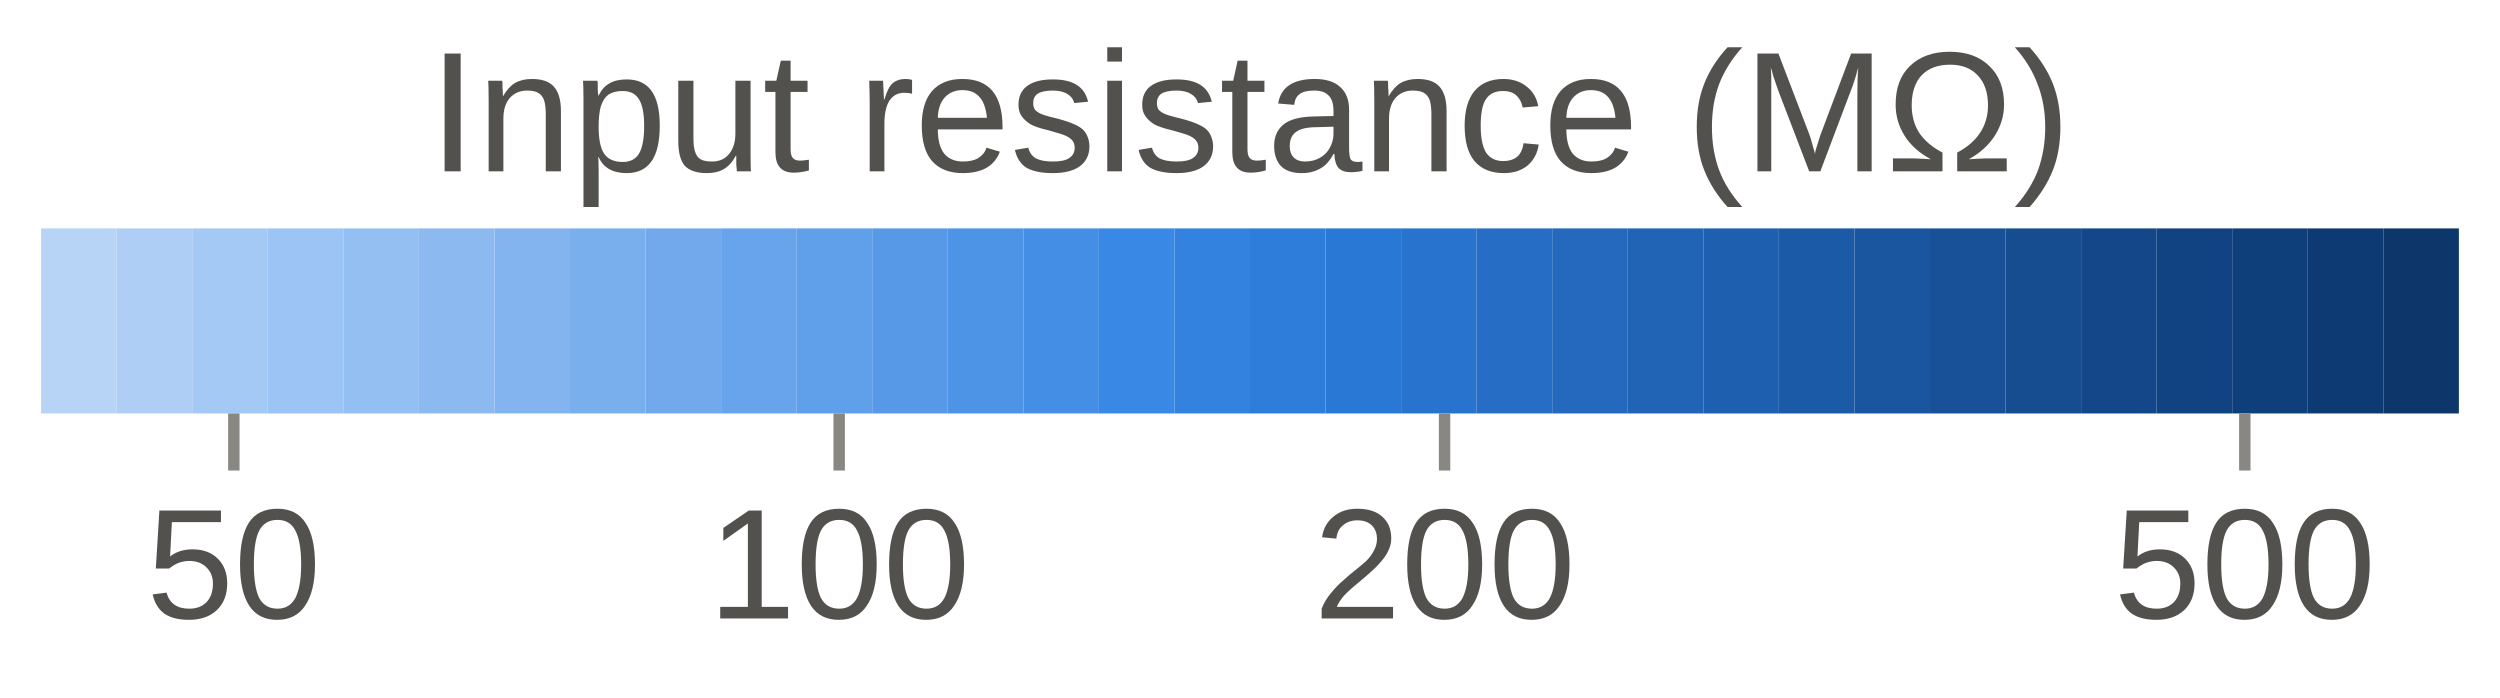
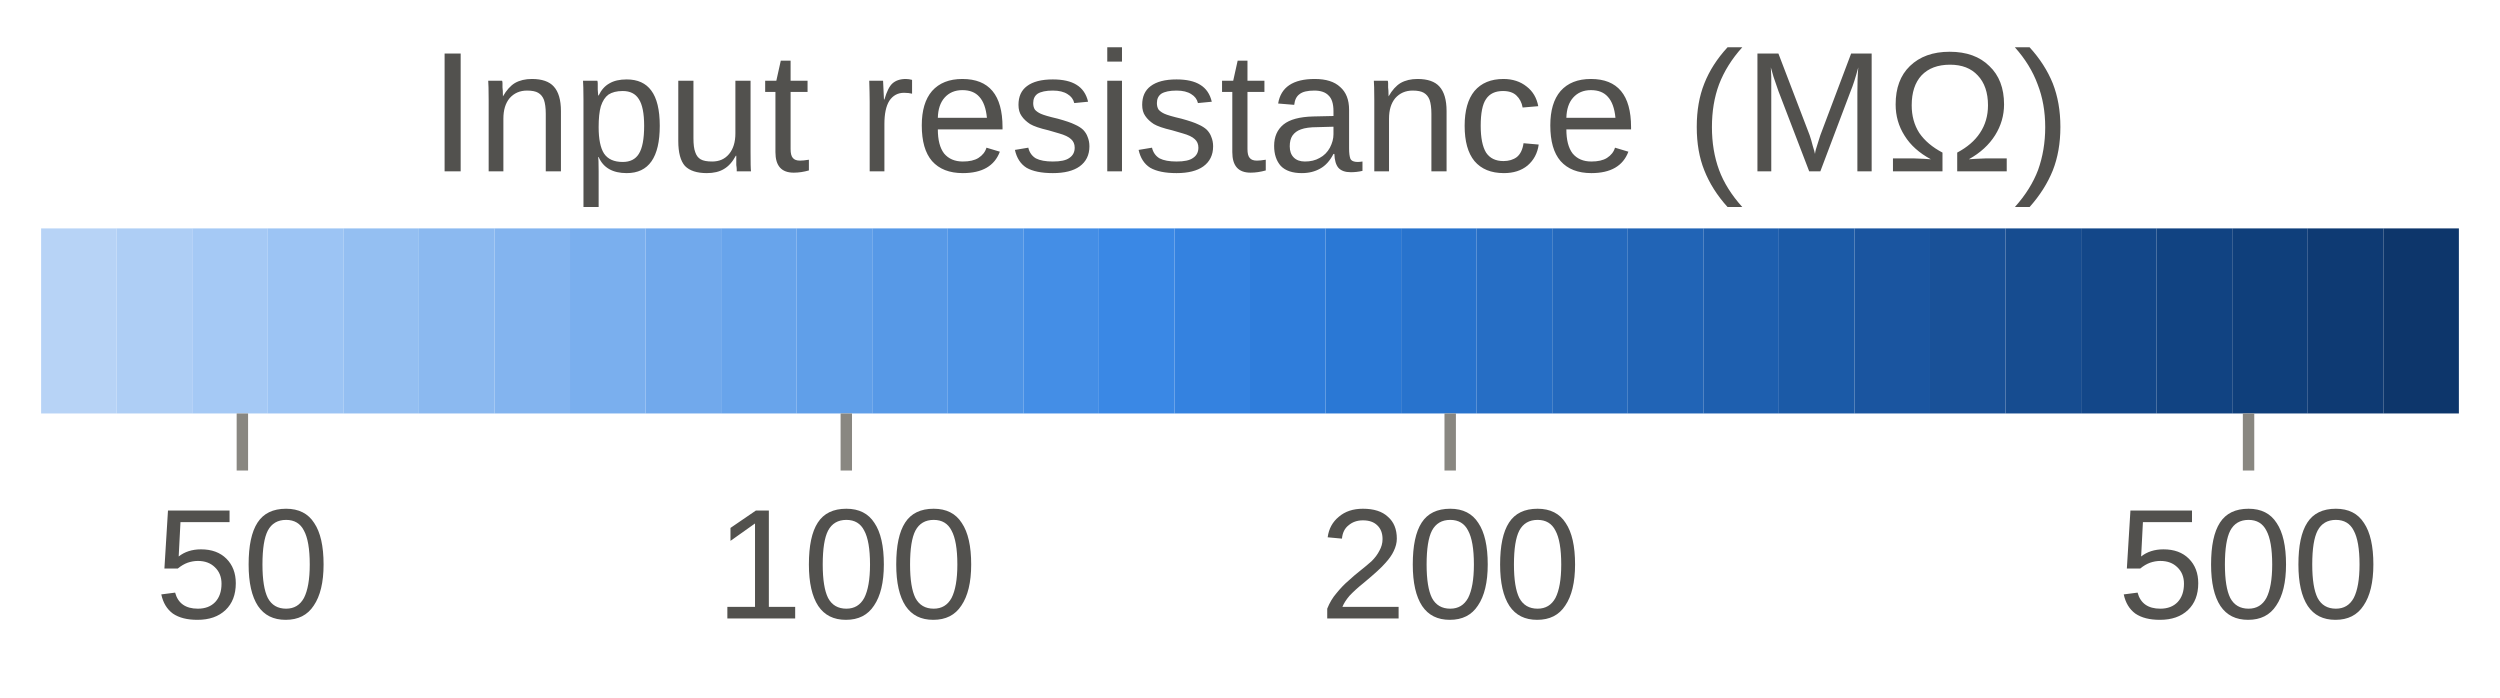
<svg xmlns="http://www.w3.org/2000/svg" xmlns:xlink="http://www.w3.org/1999/xlink" width="87.552pt" height="24.419pt" viewBox="0 0 87.552 24.419" version="1.1">
  <defs>
    <style type="text/css">*{stroke-linejoin: round; stroke-linecap: butt}</style>
  </defs>
  <g id="figure_1">
    <g id="patch_1">
      <path d="M -0 24.419  L 87.552 24.419  L 87.552 0  L -0 0  L -0 24.419  z " style="fill: none" />
    </g>
    <g id="axes_1">
      <g id="patch_2">
        <path d="M 1.44 14.479  L 86.112 14.479  L 86.112 7.999  L 1.44 7.999  L 1.44 14.479  z " style="fill: none" />
      </g>
      <g id="QuadMesh_1">
-         <path d="M 1.44 14.479  L 1.44 7.999  L 4.086 7.999  L 4.086 14.479  L 1.44 14.479  " clip-path="url(#p46671c6878)" style="fill: #b7d3f6" />
-         <path d="M 4.086 14.479  L 4.086 7.999  L 6.732 7.999  L 6.732 14.479  L 4.086 14.479  " clip-path="url(#p46671c6878)" style="fill: #aecef5" />
-         <path d="M 6.732 14.479  L 6.732 7.999  L 9.378 7.999  L 9.378 14.479  L 6.732 14.479  " clip-path="url(#p46671c6878)" style="fill: #a5c9f5" />
-         <path d="M 9.378 14.479  L 9.378 7.999  L 12.024 7.999  L 12.024 14.479  L 9.378 14.479  " clip-path="url(#p46671c6878)" style="fill: #9cc4f4" />
-         <path d="M 12.024 14.479  L 12.024 7.999  L 14.67 7.999  L 14.67 14.479  L 12.024 14.479  " clip-path="url(#p46671c6878)" style="fill: #94bff2" />
-         <path d="M 14.67 14.479  L 14.67 7.999  L 17.316 7.999  L 17.316 14.479  L 14.67 14.479  " clip-path="url(#p46671c6878)" style="fill: #8bb9f0" />
-         <path d="M 17.316 14.479  L 17.316 7.999  L 19.962 7.999  L 19.962 14.479  L 17.316 14.479  " clip-path="url(#p46671c6878)" style="fill: #83b4ef" />
-         <path d="M 19.962 14.479  L 19.962 7.999  L 22.608 7.999  L 22.608 14.479  L 19.962 14.479  " clip-path="url(#p46671c6878)" style="fill: #7aafee" />
-         <path d="M 22.608 14.479  L 22.608 7.999  L 25.254 7.999  L 25.254 14.479  L 22.608 14.479  " clip-path="url(#p46671c6878)" style="fill: #71a9ec" />
-         <path d="M 25.254 14.479  L 25.254 7.999  L 27.9 7.999  L 27.9 14.479  L 25.254 14.479  " clip-path="url(#p46671c6878)" style="fill: #68a4eb" />
-         <path d="M 27.9 14.479  L 27.9 7.999  L 30.546 7.999  L 30.546 14.479  L 27.9 14.479  " clip-path="url(#p46671c6878)" style="fill: #609fe9" />
-         <path d="M 30.546 14.479  L 30.546 7.999  L 33.192 7.999  L 33.192 14.479  L 30.546 14.479  " clip-path="url(#p46671c6878)" style="fill: #5799e7" />
-         <path d="M 33.192 14.479  L 33.192 7.999  L 35.838 7.999  L 35.838 14.479  L 33.192 14.479  " clip-path="url(#p46671c6878)" style="fill: #4e94e6" />
-         <path d="M 35.838 14.479  L 35.838 7.999  L 38.484 7.999  L 38.484 14.479  L 35.838 14.479  " clip-path="url(#p46671c6878)" style="fill: #448ee6" />
-         <path d="M 38.484 14.479  L 38.484 7.999  L 41.13 7.999  L 41.13 14.479  L 38.484 14.479  " clip-path="url(#p46671c6878)" style="fill: #3a88e5" />
-         <path d="M 41.13 14.479  L 41.13 7.999  L 43.776 7.999  L 43.776 14.479  L 41.13 14.479  " clip-path="url(#p46671c6878)" style="fill: #3482e0" />
-         <path d="M 43.776 14.479  L 43.776 7.999  L 46.422 7.999  L 46.422 14.479  L 43.776 14.479  " clip-path="url(#p46671c6878)" style="fill: #2f7ddb" />
-         <path d="M 46.422 14.479  L 46.422 7.999  L 49.068 7.999  L 49.068 14.479  L 46.422 14.479  " clip-path="url(#p46671c6878)" style="fill: #2a78d5" />
-         <path d="M 49.068 14.479  L 49.068 7.999  L 51.714 7.999  L 51.714 14.479  L 49.068 14.479  " clip-path="url(#p46671c6878)" style="fill: #2873cd" />
-         <path d="M 51.714 14.479  L 51.714 7.999  L 54.36 7.999  L 54.36 14.479  L 51.714 14.479  " clip-path="url(#p46671c6878)" style="fill: #266ec5" />
-         <path d="M 54.36 14.479  L 54.36 7.999  L 57.006 7.999  L 57.006 14.479  L 54.36 14.479  " clip-path="url(#p46671c6878)" style="fill: #2469bd" />
-         <path d="M 57.006 14.479  L 57.006 7.999  L 59.652 7.999  L 59.652 14.479  L 57.006 14.479  " clip-path="url(#p46671c6878)" style="fill: #2164b6" />
-         <path d="M 59.652 14.479  L 59.652 7.999  L 62.298 7.999  L 62.298 14.479  L 59.652 14.479  " clip-path="url(#p46671c6878)" style="fill: #1e5faf" />
-         <path d="M 62.298 14.479  L 62.298 7.999  L 64.944 7.999  L 64.944 14.479  L 62.298 14.479  " clip-path="url(#p46671c6878)" style="fill: #1b5aa7" />
-         <path d="M 64.944 14.479  L 64.944 7.999  L 67.59 7.999  L 67.59 14.479  L 64.944 14.479  " clip-path="url(#p46671c6878)" style="fill: #1a55a0" />
-         <path d="M 67.59 14.479  L 67.59 7.999  L 70.236 7.999  L 70.236 14.479  L 67.59 14.479  " clip-path="url(#p46671c6878)" style="fill: #195198" />
-         <path d="M 70.236 14.479  L 70.236 7.999  L 72.882 7.999  L 72.882 14.479  L 70.236 14.479  " clip-path="url(#p46671c6878)" style="fill: #164c90" />
-         <path d="M 72.882 14.479  L 72.882 7.999  L 75.528 7.999  L 75.528 14.479  L 72.882 14.479  " clip-path="url(#p46671c6878)" style="fill: #134789" />
-         <path d="M 75.528 14.479  L 75.528 7.999  L 78.174 7.999  L 78.174 14.479  L 75.528 14.479  " clip-path="url(#p46671c6878)" style="fill: #114382" />
-         <path d="M 78.174 14.479  L 78.174 7.999  L 80.82 7.999  L 80.82 14.479  L 78.174 14.479  " clip-path="url(#p46671c6878)" style="fill: #0f3f7b" />
-         <path d="M 80.82 14.479  L 80.82 7.999  L 83.466 7.999  L 83.466 14.479  L 80.82 14.479  " clip-path="url(#p46671c6878)" style="fill: #0e3a73" />
-         <path d="M 83.466 14.479  L 83.466 7.999  L 86.112 7.999  L 86.112 14.479  L 83.466 14.479  " clip-path="url(#p46671c6878)" style="fill: #0d366b" />
+         <path d="M 1.44 14.479  L 1.44 7.999  L 4.086 7.999  L 4.086 14.479  L 1.44 14.479  " clip-path="url(#p0a0a5c689f)" style="fill: #b7d3f6" />
+         <path d="M 4.086 14.479  L 4.086 7.999  L 6.732 7.999  L 6.732 14.479  L 4.086 14.479  " clip-path="url(#p0a0a5c689f)" style="fill: #aecef5" />
+         <path d="M 6.732 14.479  L 6.732 7.999  L 9.378 7.999  L 9.378 14.479  L 6.732 14.479  " clip-path="url(#p0a0a5c689f)" style="fill: #a5c9f5" />
+         <path d="M 9.378 14.479  L 9.378 7.999  L 12.024 7.999  L 12.024 14.479  L 9.378 14.479  " clip-path="url(#p0a0a5c689f)" style="fill: #9cc4f4" />
+         <path d="M 12.024 14.479  L 12.024 7.999  L 14.67 7.999  L 14.67 14.479  L 12.024 14.479  " clip-path="url(#p0a0a5c689f)" style="fill: #94bff2" />
+         <path d="M 14.67 14.479  L 14.67 7.999  L 17.316 7.999  L 17.316 14.479  L 14.67 14.479  " clip-path="url(#p0a0a5c689f)" style="fill: #8bb9f0" />
+         <path d="M 17.316 14.479  L 17.316 7.999  L 19.962 7.999  L 19.962 14.479  L 17.316 14.479  " clip-path="url(#p0a0a5c689f)" style="fill: #83b4ef" />
+         <path d="M 19.962 14.479  L 19.962 7.999  L 22.608 7.999  L 22.608 14.479  L 19.962 14.479  " clip-path="url(#p0a0a5c689f)" style="fill: #7aafee" />
+         <path d="M 22.608 14.479  L 22.608 7.999  L 25.254 7.999  L 25.254 14.479  L 22.608 14.479  " clip-path="url(#p0a0a5c689f)" style="fill: #71a9ec" />
+         <path d="M 25.254 14.479  L 25.254 7.999  L 27.9 7.999  L 27.9 14.479  L 25.254 14.479  " clip-path="url(#p0a0a5c689f)" style="fill: #68a4eb" />
+         <path d="M 27.9 14.479  L 27.9 7.999  L 30.546 7.999  L 30.546 14.479  L 27.9 14.479  " clip-path="url(#p0a0a5c689f)" style="fill: #609fe9" />
+         <path d="M 30.546 14.479  L 30.546 7.999  L 33.192 7.999  L 33.192 14.479  L 30.546 14.479  " clip-path="url(#p0a0a5c689f)" style="fill: #5799e7" />
+         <path d="M 33.192 14.479  L 33.192 7.999  L 35.838 7.999  L 35.838 14.479  L 33.192 14.479  " clip-path="url(#p0a0a5c689f)" style="fill: #4e94e6" />
+         <path d="M 35.838 14.479  L 35.838 7.999  L 38.484 7.999  L 38.484 14.479  L 35.838 14.479  " clip-path="url(#p0a0a5c689f)" style="fill: #448ee6" />
+         <path d="M 38.484 14.479  L 38.484 7.999  L 41.13 7.999  L 41.13 14.479  L 38.484 14.479  " clip-path="url(#p0a0a5c689f)" style="fill: #3a88e5" />
+         <path d="M 41.13 14.479  L 41.13 7.999  L 43.776 7.999  L 43.776 14.479  L 41.13 14.479  " clip-path="url(#p0a0a5c689f)" style="fill: #3482e0" />
+         <path d="M 43.776 14.479  L 43.776 7.999  L 46.422 7.999  L 46.422 14.479  L 43.776 14.479  " clip-path="url(#p0a0a5c689f)" style="fill: #2f7ddb" />
+         <path d="M 46.422 14.479  L 46.422 7.999  L 49.068 7.999  L 49.068 14.479  L 46.422 14.479  " clip-path="url(#p0a0a5c689f)" style="fill: #2a78d5" />
+         <path d="M 49.068 14.479  L 49.068 7.999  L 51.714 7.999  L 51.714 14.479  L 49.068 14.479  " clip-path="url(#p0a0a5c689f)" style="fill: #2873cd" />
+         <path d="M 51.714 14.479  L 51.714 7.999  L 54.36 7.999  L 54.36 14.479  L 51.714 14.479  " clip-path="url(#p0a0a5c689f)" style="fill: #266ec5" />
+         <path d="M 54.36 14.479  L 54.36 7.999  L 57.006 7.999  L 57.006 14.479  L 54.36 14.479  " clip-path="url(#p0a0a5c689f)" style="fill: #2469bd" />
+         <path d="M 57.006 14.479  L 57.006 7.999  L 59.652 7.999  L 59.652 14.479  L 57.006 14.479  " clip-path="url(#p0a0a5c689f)" style="fill: #2164b6" />
+         <path d="M 59.652 14.479  L 59.652 7.999  L 62.298 7.999  L 62.298 14.479  L 59.652 14.479  " clip-path="url(#p0a0a5c689f)" style="fill: #1e5faf" />
+         <path d="M 62.298 14.479  L 62.298 7.999  L 64.944 7.999  L 64.944 14.479  L 62.298 14.479  " clip-path="url(#p0a0a5c689f)" style="fill: #1b5aa7" />
+         <path d="M 64.944 14.479  L 64.944 7.999  L 67.59 7.999  L 67.59 14.479  L 64.944 14.479  " clip-path="url(#p0a0a5c689f)" style="fill: #1a55a0" />
+         <path d="M 67.59 14.479  L 67.59 7.999  L 70.236 7.999  L 70.236 14.479  L 67.59 14.479  " clip-path="url(#p0a0a5c689f)" style="fill: #195198" />
+         <path d="M 70.236 14.479  L 70.236 7.999  L 72.882 7.999  L 72.882 14.479  L 70.236 14.479  " clip-path="url(#p0a0a5c689f)" style="fill: #164c90" />
+         <path d="M 72.882 14.479  L 72.882 7.999  L 75.528 7.999  L 75.528 14.479  L 72.882 14.479  " clip-path="url(#p0a0a5c689f)" style="fill: #134789" />
+         <path d="M 75.528 14.479  L 75.528 7.999  L 78.174 7.999  L 78.174 14.479  L 75.528 14.479  " clip-path="url(#p0a0a5c689f)" style="fill: #114382" />
+         <path d="M 78.174 14.479  L 78.174 7.999  L 80.82 7.999  L 80.82 14.479  L 78.174 14.479  " clip-path="url(#p0a0a5c689f)" style="fill: #0f3f7b" />
+         <path d="M 80.82 14.479  L 80.82 7.999  L 83.466 7.999  L 83.466 14.479  L 80.82 14.479  " clip-path="url(#p0a0a5c689f)" style="fill: #0e3a73" />
+         <path d="M 83.466 14.479  L 83.466 7.999  L 86.112 7.999  L 86.112 14.479  L 83.466 14.479  " clip-path="url(#p0a0a5c689f)" style="fill: #0d366b" />
      </g>
      <g id="matplotlib.axis_1">
        <g id="xtick_1">
          <g id="line2d_1">
            <defs>
-               <path id="me9304a9467" d="M 0 0  L 0 2  " style="stroke: #898781; stroke-width: 0.4" />
+               <path id="m6b1077a899" d="M 0 0  L 0 2  " style="stroke: #898781; stroke-width: 0.4" />
            </defs>
            <g>
-               <use xlink:href="#me9304a9467" x="8.189" y="14.479" style="fill: #898781; stroke: #898781; stroke-width: 0.4" />
+               <use xlink:href="#m6b1077a899" x="8.488" y="14.479" style="fill: #898781; stroke: #898781; stroke-width: 0.4" />
            </g>
          </g>
          <g id="text_1">
-             <text style="font-size: 5.5px; font-family: 'Arial', 'Helvetica', 'DejaVu Sans', sans-serif; text-anchor: middle; fill: #52514e" x="8.189" y="21.658" transform="rotate(-0 8.188712 21.65777)">50</text>
+             <text style="font-size: 5.5px; font-family: 'Arial', 'Helvetica', 'DejaVu Sans', sans-serif; text-anchor: middle; fill: #52514e" x="8.488" y="21.658" transform="rotate(-0 8.488017 21.65777)">50</text>
          </g>
        </g>
        <g id="xtick_2">
          <g id="line2d_2">
            <g>
-               <use xlink:href="#me9304a9467" x="29.389" y="14.479" style="fill: #898781; stroke: #898781; stroke-width: 0.4" />
+               <use xlink:href="#m6b1077a899" x="29.638" y="14.479" style="fill: #898781; stroke: #898781; stroke-width: 0.4" />
            </g>
          </g>
          <g id="text_2">
-             <text style="font-size: 5.5px; font-family: 'Arial', 'Helvetica', 'DejaVu Sans', sans-serif; text-anchor: middle; fill: #52514e" x="29.389" y="21.658" transform="rotate(-0 29.38912 21.65777)">100</text>
+             <text style="font-size: 5.5px; font-family: 'Arial', 'Helvetica', 'DejaVu Sans', sans-serif; text-anchor: middle; fill: #52514e" x="29.638" y="21.658" transform="rotate(-0 29.63775 21.65777)">100</text>
          </g>
        </g>
        <g id="xtick_3">
          <g id="line2d_3">
            <g>
-               <use xlink:href="#me9304a9467" x="50.59" y="14.479" style="fill: #898781; stroke: #898781; stroke-width: 0.4" />
+               <use xlink:href="#m6b1077a899" x="50.787" y="14.479" style="fill: #898781; stroke: #898781; stroke-width: 0.4" />
            </g>
          </g>
          <g id="text_3">
-             <text style="font-size: 5.5px; font-family: 'Arial', 'Helvetica', 'DejaVu Sans', sans-serif; text-anchor: middle; fill: #52514e" x="50.59" y="21.658" transform="rotate(-0 50.58953 21.65777)">200</text>
+             <text style="font-size: 5.5px; font-family: 'Arial', 'Helvetica', 'DejaVu Sans', sans-serif; text-anchor: middle; fill: #52514e" x="50.787" y="21.658" transform="rotate(-0 50.78748 21.65777)">200</text>
          </g>
        </g>
        <g id="xtick_4">
          <g id="line2d_4">
            <g>
-               <use xlink:href="#me9304a9467" x="78.615" y="14.479" style="fill: #898781; stroke: #898781; stroke-width: 0.4" />
+               <use xlink:href="#m6b1077a899" x="78.746" y="14.479" style="fill: #898781; stroke: #898781; stroke-width: 0.4" />
            </g>
          </g>
          <g id="text_4">
-             <text style="font-size: 5.5px; font-family: 'Arial', 'Helvetica', 'DejaVu Sans', sans-serif; text-anchor: middle; fill: #52514e" x="78.615" y="21.658" transform="rotate(-0 78.61494 21.65777)">500</text>
+             <text style="font-size: 5.5px; font-family: 'Arial', 'Helvetica', 'DejaVu Sans', sans-serif; text-anchor: middle; fill: #52514e" x="78.746" y="21.658" transform="rotate(-0 78.7459 21.65777)">500</text>
          </g>
        </g>
      </g>
      <g id="matplotlib.axis_2" />
      <g id="LineCollection_1" />
      <g id="text_5">
        <text style="font-size: 6px; font-family: 'Arial', 'Helvetica', 'DejaVu Sans', sans-serif; text-anchor: middle; fill: #52514e" x="43.776" y="5.999" transform="rotate(-0 43.776 5.999062)">Input resistance (MΩ)</text>
      </g>
    </g>
  </g>
  <defs>
-     <clipPath id="p46671c6878">
+     <clipPath id="p0a0a5c689f">
      <rect x="1.44" y="7.999" width="84.672" height="6.48" />
    </clipPath>
  </defs>
</svg>
